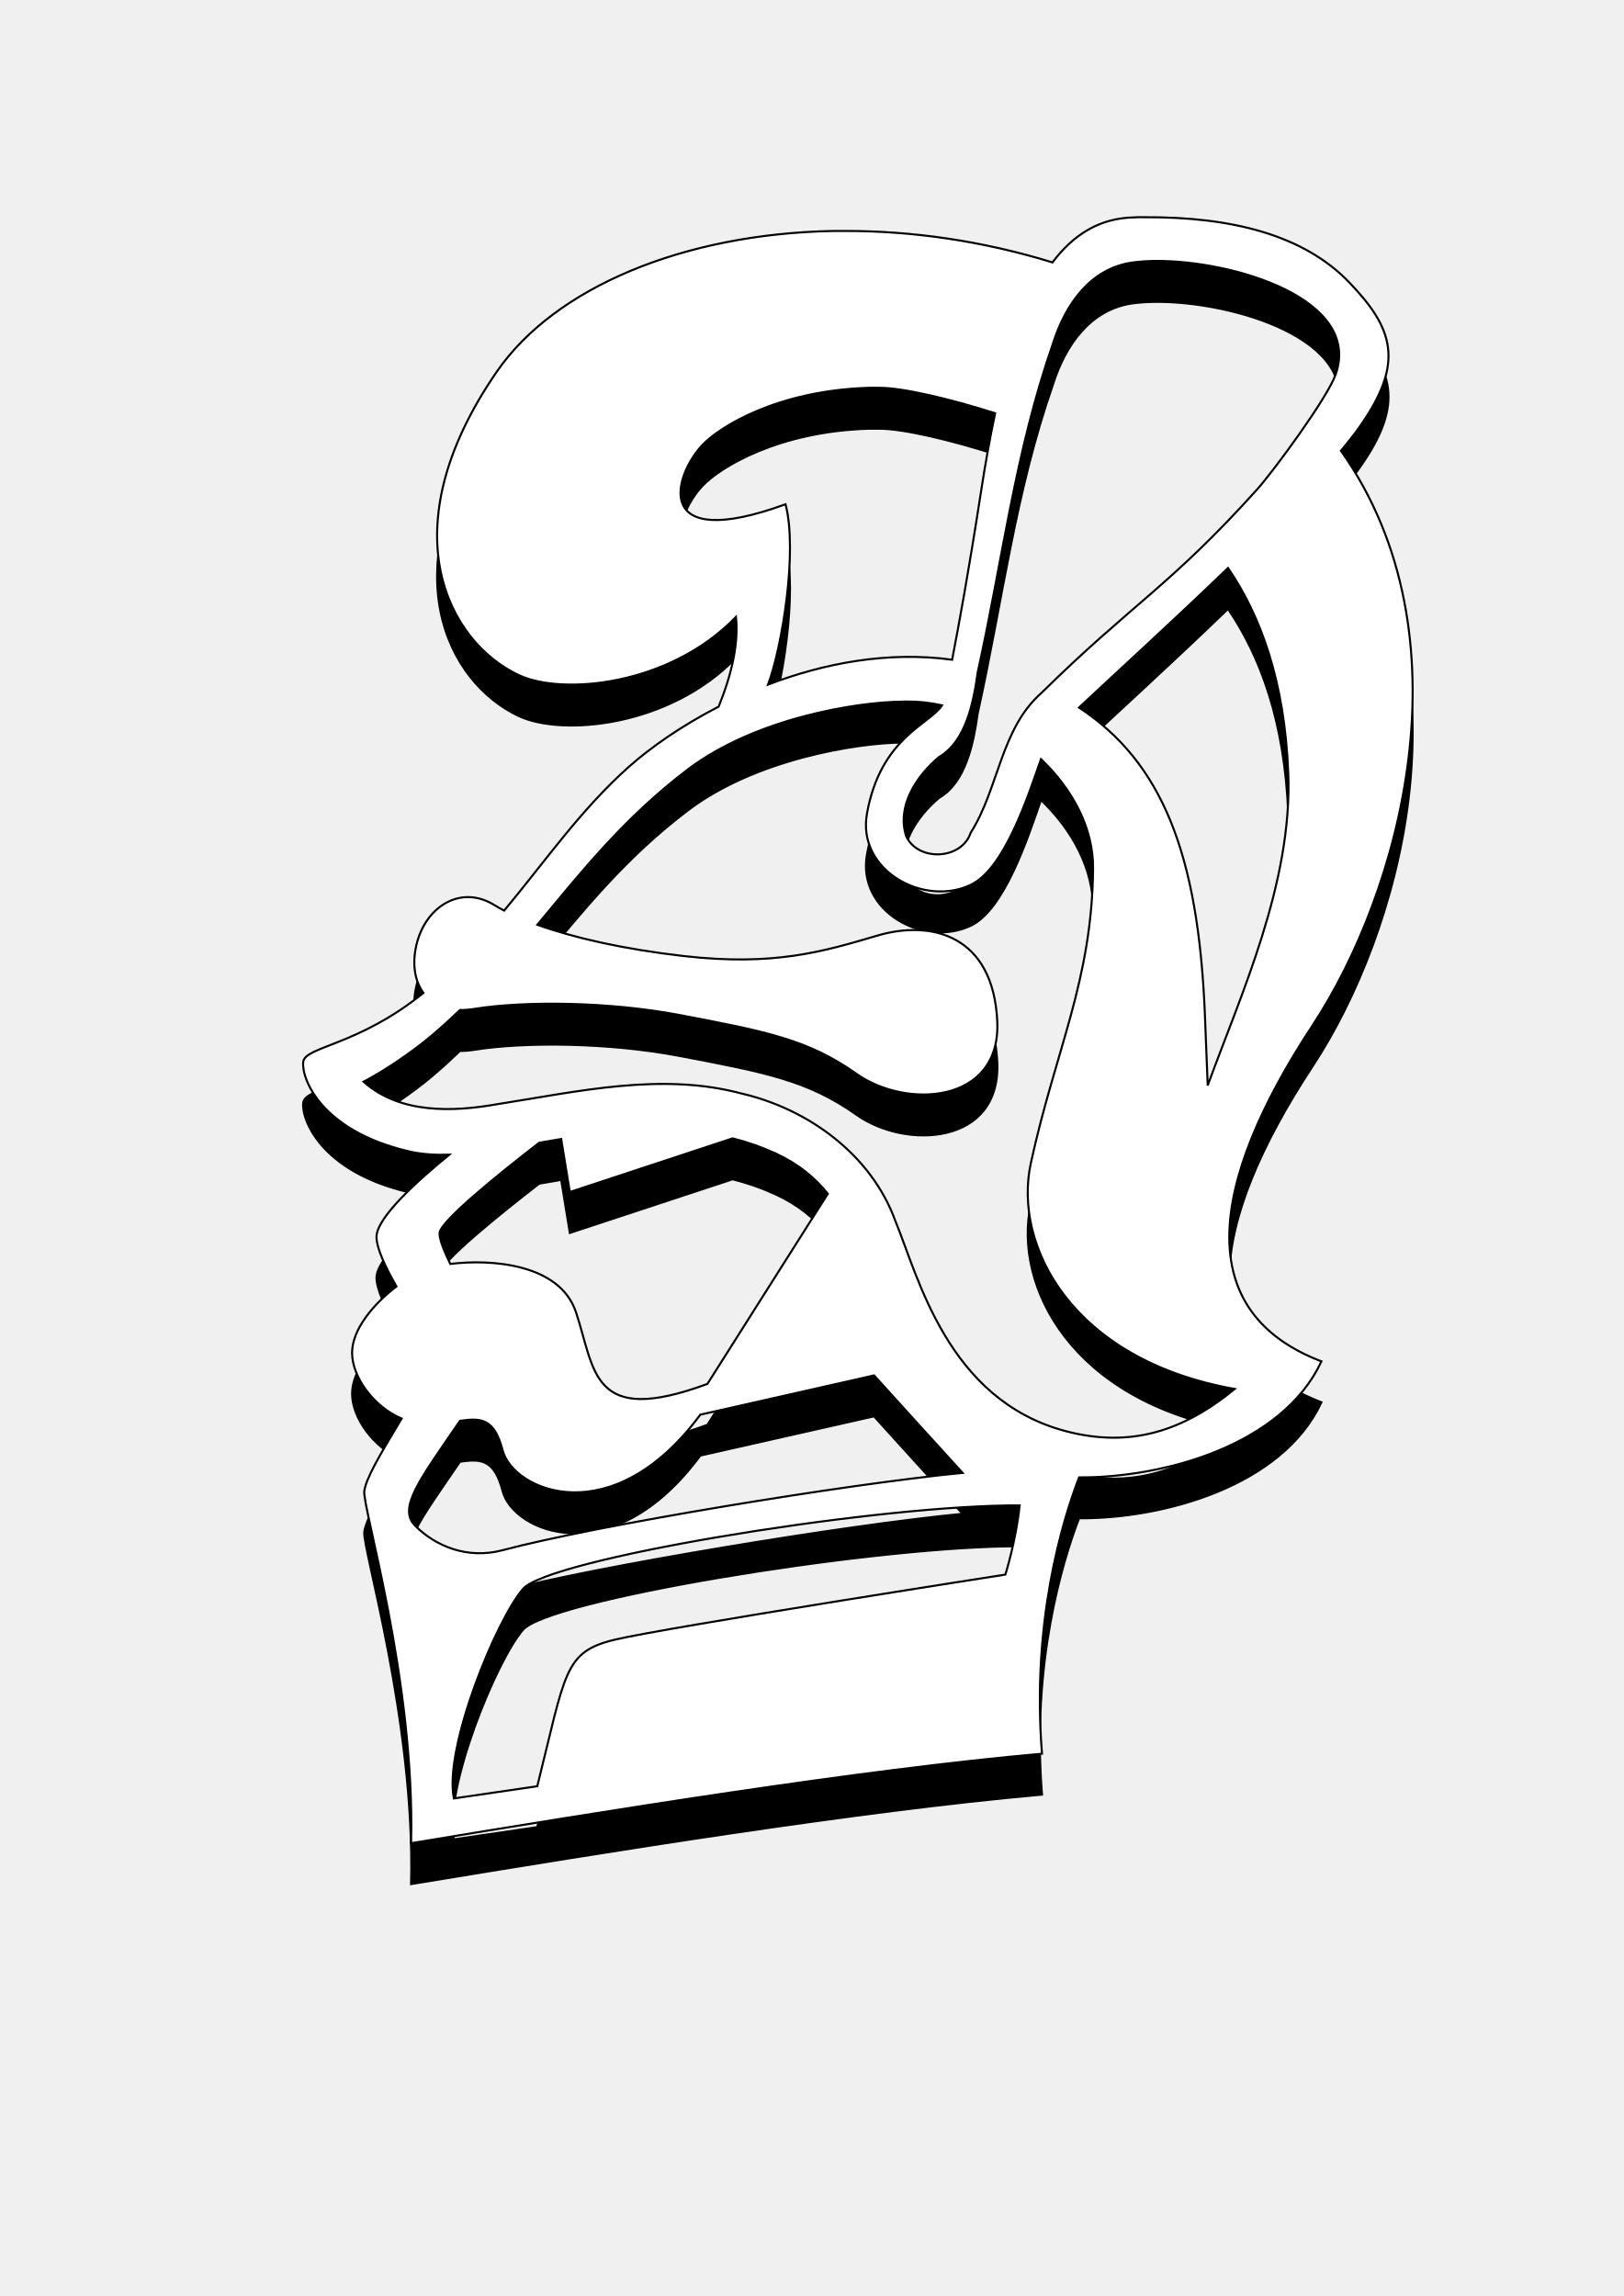
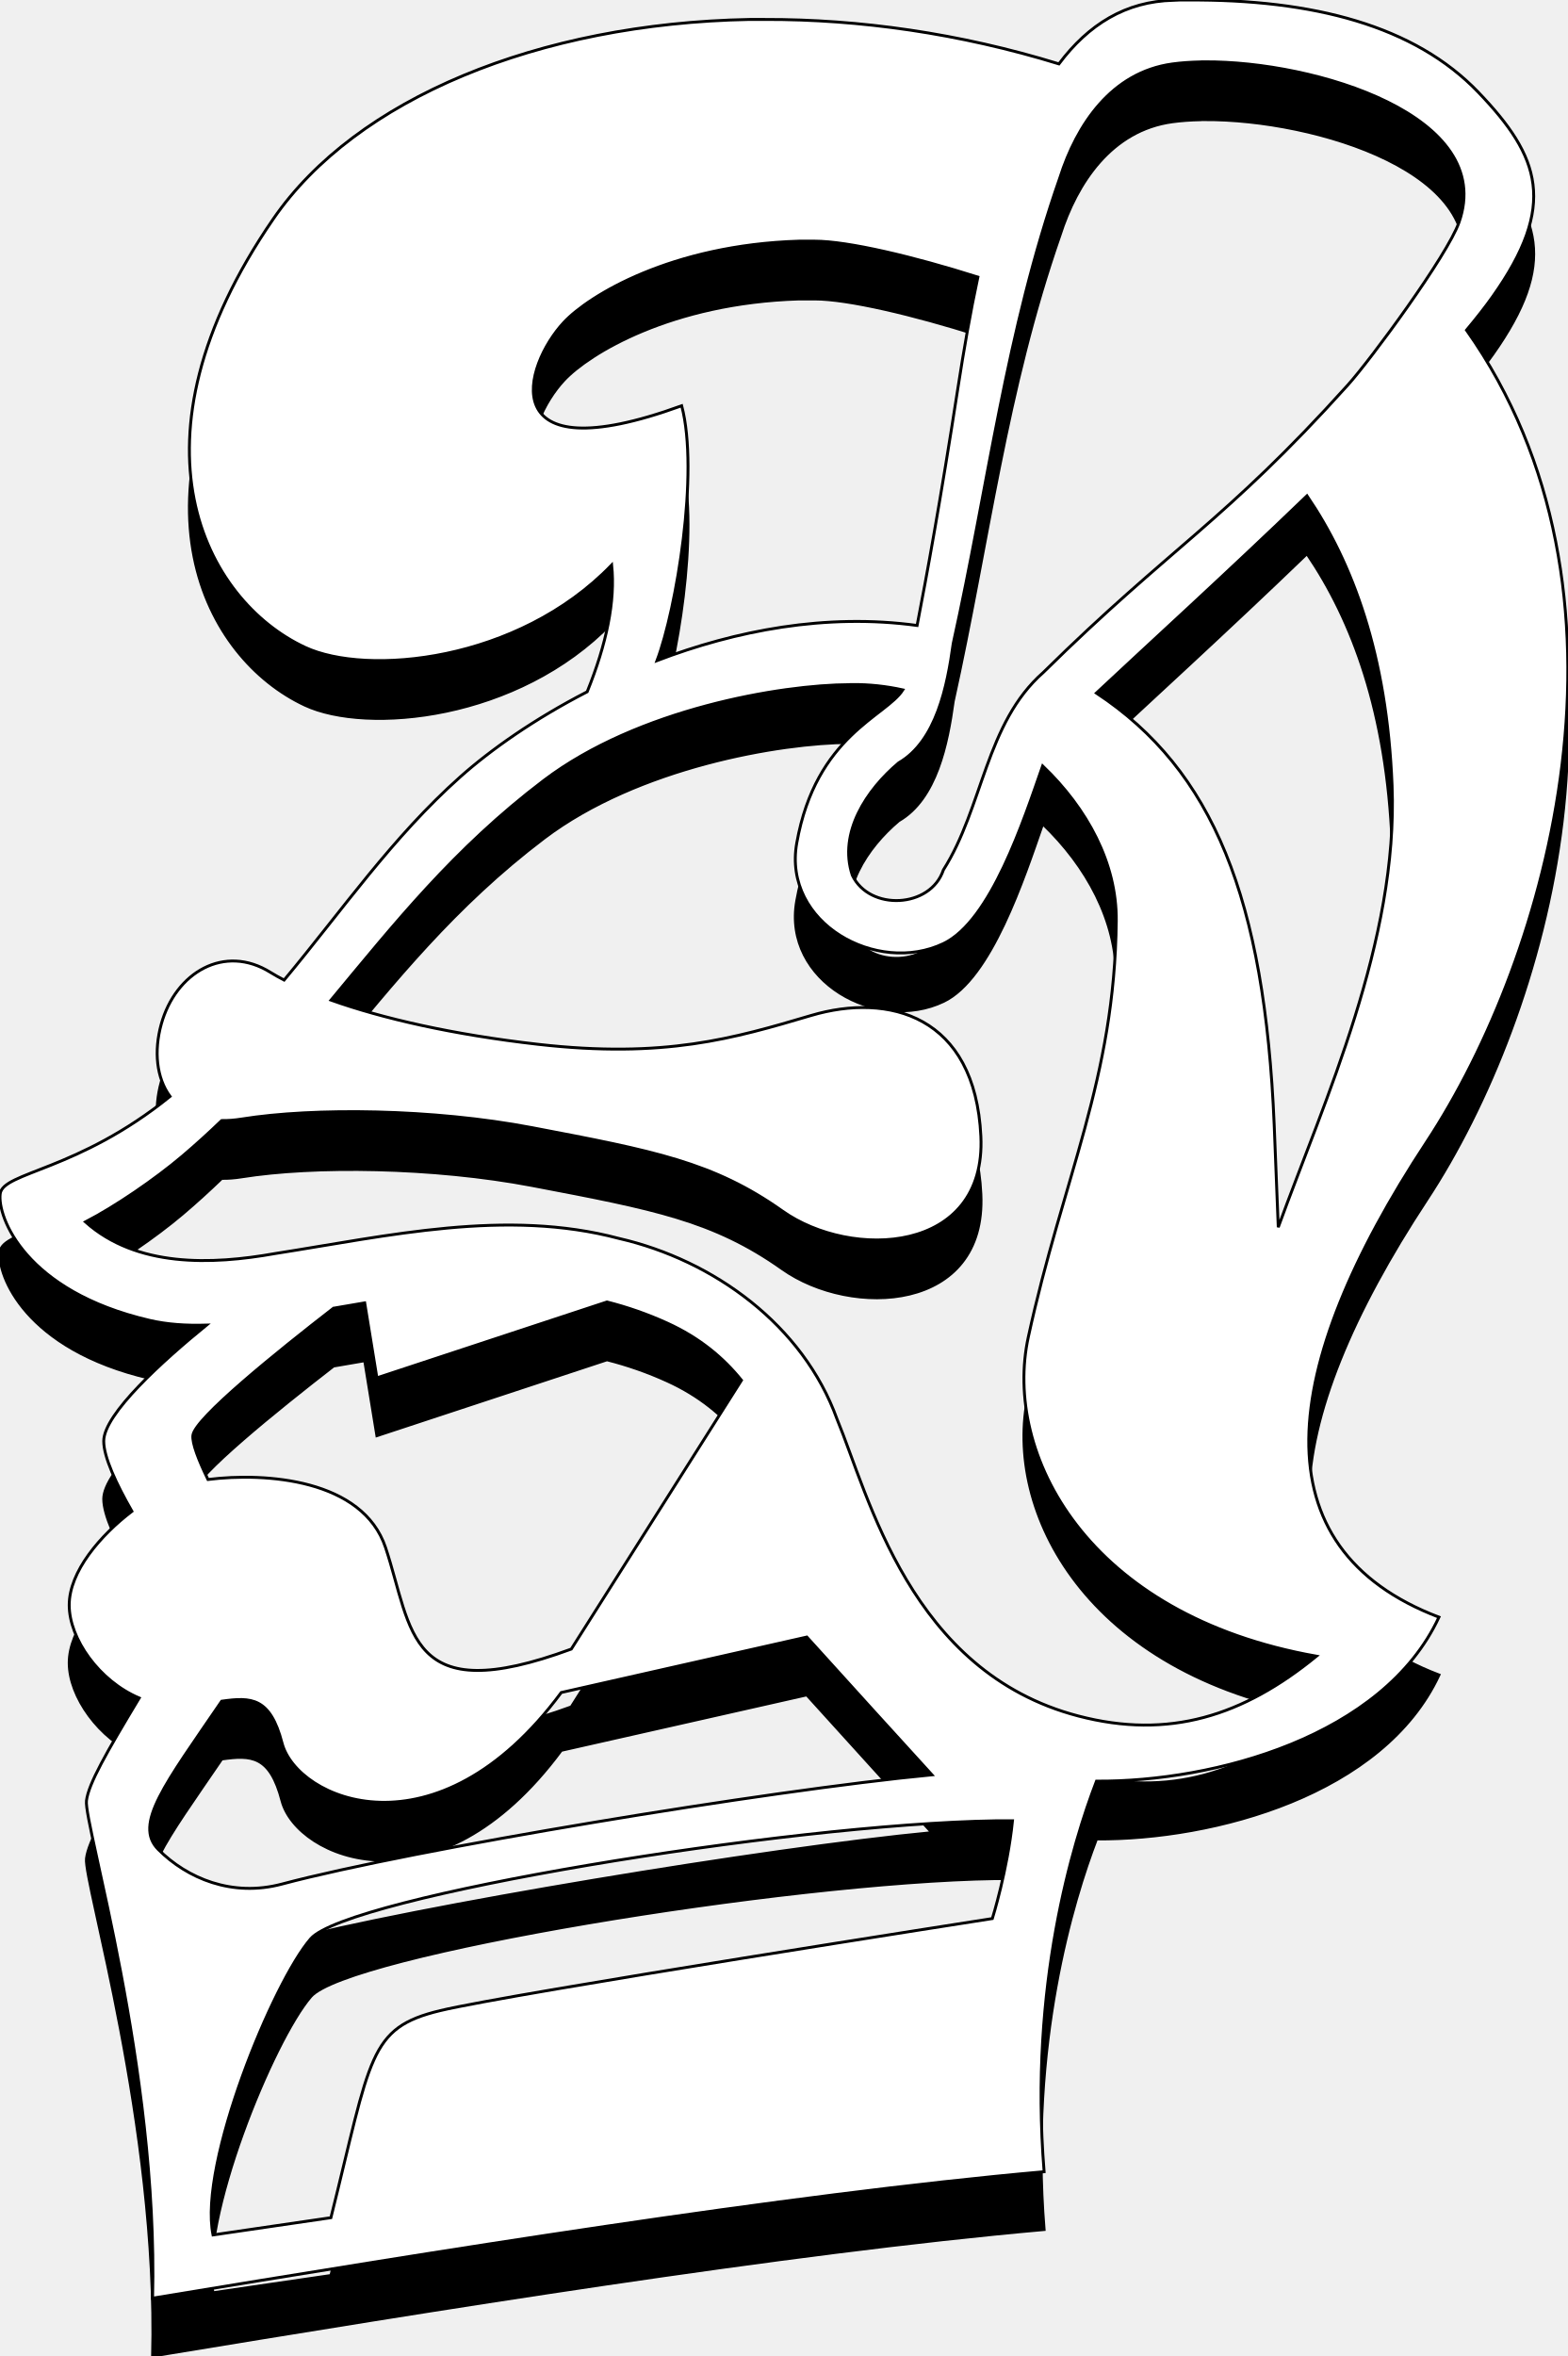
- <svg xmlns="http://www.w3.org/2000/svg" id="svg2" width="210mm" height="297mm" version="1.0">
-   <defs id="defs5" />
-   <g id="layer2">
-     <path style="fill:black;fill-opacity:1;fill-rule:evenodd;stroke:#000000;stroke-width:1px;stroke-linecap:butt;stroke-linejoin:miter;stroke-opacity:1;transform:translate(0px, 20px);" d="M 556.229,106.198 C 555.529,106.225 554.843,106.276 554.135,106.292 C 537.548,106.652 524.687,114.679 514.479,128.292 C 480.098,117.704 445.461,112.831 412.698,112.917 C 412.109,112.918 411.535,112.912 410.948,112.917 C 410.656,112.919 410.364,112.913 410.073,112.917 C 409.783,112.92 409.488,112.913 409.198,112.917 C 408.909,112.92 408.611,112.912 408.323,112.917 C 408.036,112.921 407.735,112.911 407.448,112.917 C 334.326,114.288 271.296,140.382 242.729,181.885 C 189.696,258.933 218.985,313.919 253.667,330.104 C 274.988,340.054 327.277,335.279 359.76,301.635 C 361.066,314.196 357.989,328.897 351.292,345.479 C 333.077,354.846 317.913,365.54 307.417,374.885 C 283.921,395.803 266.801,420.739 246.448,445.198 C 244.749,444.308 243.159,443.435 241.729,442.542 C 225.812,432.593 208.922,442.541 203.948,460.448 C 201.358,469.77 202.278,479.051 206.979,485.448 C 174.983,511.313 149.176,511.56 148.229,519.135 C 147.234,527.094 156.733,552.867 199.948,562.917 C 205.981,564.32 212.565,564.758 219.604,564.542 C 204.428,576.918 184.042,595.294 184.042,604.698 C 184.042,610.185 188.347,619.443 193.792,628.948 C 182.864,637.284 172.104,649.794 172.104,661.385 C 172.104,673.009 182.381,687.638 196.323,693.542 C 184.887,712.542 178.802,723.205 178.073,729.042 C 177.078,737 202.938,821.549 200.948,901.135 C 297.446,885.218 419.819,865.344 509.354,857.385 C 504.171,792.966 519.364,743.417 527.479,722.292 C 568.206,722.553 626.672,706.924 645.948,665.573 C 583.285,641.688 589.936,579.821 641.667,501.229 C 684.277,436.494 719.45,310.993 655.479,220.385 C 658.981,216.2 662.04,212.293 664.542,208.76 C 686.933,177.138 680.955,160.416 659.573,138.104 C 637.496,115.068 602.457,105.919 558.917,106.198 C 558.52,106.2 558.126,106.191 557.729,106.198 C 557.58,106.2 557.441,106.195 557.292,106.198 C 557.161,106.201 557.016,106.194 556.885,106.198 C 556.771,106.201 556.656,106.194 556.542,106.198 C 556.442,106.201 556.329,106.194 556.229,106.198 z M 563.823,127.573 C 563.854,127.57 563.885,127.575 563.917,127.573 C 563.948,127.572 564.011,127.573 564.042,127.573 C 564.045,127.573 564.067,127.573 564.073,127.573 C 564.111,127.573 564.156,127.574 564.198,127.573 C 564.422,127.566 564.66,127.574 564.885,127.573 C 602.934,127.317 665.876,146.173 652.885,183.104 C 648.855,194.563 622.447,230.465 614.385,239.417 C 571.685,286.829 553.152,295.324 509.073,338.792 C 489.118,356.331 488.254,385.459 474.51,407.104 C 470.107,420.377 448.961,421.401 443.01,408.948 C 438.115,394.179 448.069,379.309 459.042,370.073 C 472.106,362.529 475.894,343.418 477.917,328.76 C 490.133,273.696 496.135,221.141 514.823,167.635 C 520.674,149.276 532.707,131.213 553.667,128.323 C 556.67,127.909 559.98,127.672 563.542,127.604 C 563.635,127.602 563.729,127.582 563.823,127.573 z M 424.573,189.604 C 424.746,189.599 424.93,189.609 425.104,189.604 C 425.279,189.599 425.46,189.608 425.635,189.604 C 425.811,189.6 425.99,189.608 426.167,189.604 C 426.343,189.6 426.521,189.607 426.698,189.604 C 426.876,189.601 427.051,189.607 427.229,189.604 C 427.408,189.601 427.581,189.606 427.76,189.604 C 428.49,189.595 429.21,189.604 429.948,189.604 C 441.503,189.604 464.221,194.984 486.448,202.042 C 483.847,214.231 481.582,227.165 479.51,240.573 C 473.45,279.79 468.629,305.941 465.417,322.542 C 433.856,318.231 402.578,324.325 375.448,334.698 C 382.228,316.724 390.064,269.535 383.979,246.542 C 318.32,270.418 329.301,232.62 343.229,217.698 C 351.863,208.447 380.392,190.935 424.573,189.604 z M 600.292,277.698 C 616.019,300.816 627.935,332.556 629.729,377.854 C 631.865,431.781 606.407,486.556 590.354,530.698 C 589.873,519.234 589.458,507.382 588.948,495.26 C 585.658,417.127 567.934,372.671 527.448,345.917 C 544.083,330.321 572.795,304.208 600.292,277.698 z M 442.198,342.979 C 442.204,342.978 442.222,342.98 442.229,342.979 C 442.24,342.979 442.281,342.979 442.292,342.979 C 442.294,342.979 442.32,342.979 442.323,342.979 C 442.325,342.979 442.351,342.979 442.354,342.979 C 442.366,342.979 442.405,342.979 442.417,342.979 C 442.421,342.979 442.444,342.979 442.448,342.979 C 442.484,342.978 442.536,342.98 442.573,342.979 C 442.739,342.973 442.905,342.981 443.073,342.979 C 448.804,342.918 454.651,343.546 460.479,344.823 C 454.718,353.967 430.449,360.481 423.792,397.76 C 418.817,425.616 451.661,443.516 474.542,432.573 C 490.979,424.711 502.294,389.932 508.854,371.135 C 524.206,385.81 534.521,404.815 534.323,424.698 C 533.775,479.608 515.956,513.243 503.885,568.698 C 495.111,609.01 524.001,664.948 603.573,679.073 C 578.247,699.77 552.53,707.958 521.198,699.76 C 462.963,684.524 448.731,623.633 437.698,597.01 C 425.988,564.599 395.145,542.131 362.292,534.573 C 323.177,524.168 282.468,533.685 243.354,539.792 C 221.334,543.729 195.387,544.631 177.729,528.854 C 188.106,523.486 201.794,514.12 211.26,506.104 C 216.023,502.071 220.529,497.946 224.854,493.792 C 224.861,493.791 224.884,493.791 224.885,493.792 C 227.033,493.831 229.323,493.655 231.792,493.26 C 256.662,489.281 297.974,489.723 332.26,496.26 C 374.354,504.287 394.947,508.192 418.823,525.104 C 442.699,542.016 489.421,540.019 487.479,499.229 C 485.489,457.446 455.621,449.489 428.76,457.448 C 401.9,465.406 378.033,472.391 334.26,467.417 C 304.851,464.075 280.386,458.46 262.667,452.135 C 284.369,426.048 305.207,399.699 336.354,376.104 C 368.901,351.448 418.263,343.077 442.073,343.01 C 442.079,343.01 442.098,343.011 442.104,343.01 C 442.111,343.009 442.129,343.012 442.135,343.01 C 442.148,343.007 442.185,342.982 442.198,342.979 z M 358.135,556.542 C 365.126,558.314 372.11,560.721 379.042,563.885 C 390.128,568.946 398.312,575.759 404.667,583.635 L 345.792,676.604 C 288.754,697.624 291.046,670.025 281.542,641.51 C 273.653,617.844 240.101,615.446 220.104,617.948 C 216.834,611.193 214.585,605.4 214.885,602.698 C 215.538,596.822 244.024,573.825 263.542,558.698 C 263.549,558.698 263.571,558.698 263.573,558.698 C 267.106,558.085 270.694,557.45 274.323,556.854 L 278.542,582.792 L 358.135,556.542 z M 427.26,672.448 C 441.026,687.653 460.618,709.264 470.542,720.104 C 413.631,725.54 290.496,745.947 245.729,757.885 C 228.427,762.499 212.896,755.896 202.948,745.948 C 194.256,737.256 205.334,723.248 224.854,694.635 C 235.081,693.201 241.596,693.29 245.729,709.135 C 250.833,728.7 299.089,749.981 342.323,691.635 L 427.26,672.448 z M 492.51,736.01 C 492.795,736.006 493.072,736.014 493.354,736.01 C 493.637,736.007 493.917,736.013 494.198,736.01 C 495.63,735.995 497.052,736.005 498.417,736.01 C 496.676,753.171 491.448,769.823 491.448,769.823 C 491.448,769.823 325.319,795.698 300.448,801.667 C 275.577,807.636 276.563,817.581 262.635,873.292 L 221.854,879.26 C 216.88,854.39 242.734,791.714 255.667,776.792 C 268.248,762.275 419.933,737.136 492.51,736.01 z " id="path2280" />
-     <path style="fill:white;fill-opacity:1;fill-rule:evenodd;stroke:#000000;stroke-width:1px;stroke-linecap:butt;stroke-linejoin:miter;stroke-opacity:1" d="M 556.229,106.198 C 555.529,106.225 554.843,106.276 554.135,106.292 C 537.548,106.652 524.687,114.679 514.479,128.292 C 480.098,117.704 445.461,112.831 412.698,112.917 C 412.109,112.918 411.535,112.912 410.948,112.917 C 410.656,112.919 410.364,112.913 410.073,112.917 C 409.783,112.92 409.488,112.913 409.198,112.917 C 408.909,112.92 408.611,112.912 408.323,112.917 C 408.036,112.921 407.735,112.911 407.448,112.917 C 334.326,114.288 271.296,140.382 242.729,181.885 C 189.696,258.933 218.985,313.919 253.667,330.104 C 274.988,340.054 327.277,335.279 359.76,301.635 C 361.066,314.196 357.989,328.897 351.292,345.479 C 333.077,354.846 317.913,365.54 307.417,374.885 C 283.921,395.803 266.801,420.739 246.448,445.198 C 244.749,444.308 243.159,443.435 241.729,442.542 C 225.812,432.593 208.922,442.541 203.948,460.448 C 201.358,469.77 202.278,479.051 206.979,485.448 C 174.983,511.313 149.176,511.56 148.229,519.135 C 147.234,527.094 156.733,552.867 199.948,562.917 C 205.981,564.32 212.565,564.758 219.604,564.542 C 204.428,576.918 184.042,595.294 184.042,604.698 C 184.042,610.185 188.347,619.443 193.792,628.948 C 182.864,637.284 172.104,649.794 172.104,661.385 C 172.104,673.009 182.381,687.638 196.323,693.542 C 184.887,712.542 178.802,723.205 178.073,729.042 C 177.078,737 202.938,821.549 200.948,901.135 C 297.446,885.218 419.819,865.344 509.354,857.385 C 504.171,792.966 519.364,743.417 527.479,722.292 C 568.206,722.553 626.672,706.924 645.948,665.573 C 583.285,641.688 589.936,579.821 641.667,501.229 C 684.277,436.494 719.45,310.993 655.479,220.385 C 658.981,216.2 662.04,212.293 664.542,208.76 C 686.933,177.138 680.955,160.416 659.573,138.104 C 637.496,115.068 602.457,105.919 558.917,106.198 C 558.52,106.2 558.126,106.191 557.729,106.198 C 557.58,106.2 557.441,106.195 557.292,106.198 C 557.161,106.201 557.016,106.194 556.885,106.198 C 556.771,106.201 556.656,106.194 556.542,106.198 C 556.442,106.201 556.329,106.194 556.229,106.198 z M 563.823,127.573 C 563.854,127.57 563.885,127.575 563.917,127.573 C 563.948,127.572 564.011,127.573 564.042,127.573 C 564.045,127.573 564.067,127.573 564.073,127.573 C 564.111,127.573 564.156,127.574 564.198,127.573 C 564.422,127.566 564.66,127.574 564.885,127.573 C 602.934,127.317 665.876,146.173 652.885,183.104 C 648.855,194.563 622.447,230.465 614.385,239.417 C 571.685,286.829 553.152,295.324 509.073,338.792 C 489.118,356.331 488.254,385.459 474.51,407.104 C 470.107,420.377 448.961,421.401 443.01,408.948 C 438.115,394.179 448.069,379.309 459.042,370.073 C 472.106,362.529 475.894,343.418 477.917,328.76 C 490.133,273.696 496.135,221.141 514.823,167.635 C 520.674,149.276 532.707,131.213 553.667,128.323 C 556.67,127.909 559.98,127.672 563.542,127.604 C 563.635,127.602 563.729,127.582 563.823,127.573 z M 424.573,189.604 C 424.746,189.599 424.93,189.609 425.104,189.604 C 425.279,189.599 425.46,189.608 425.635,189.604 C 425.811,189.6 425.99,189.608 426.167,189.604 C 426.343,189.6 426.521,189.607 426.698,189.604 C 426.876,189.601 427.051,189.607 427.229,189.604 C 427.408,189.601 427.581,189.606 427.76,189.604 C 428.49,189.595 429.21,189.604 429.948,189.604 C 441.503,189.604 464.221,194.984 486.448,202.042 C 483.847,214.231 481.582,227.165 479.51,240.573 C 473.45,279.79 468.629,305.941 465.417,322.542 C 433.856,318.231 402.578,324.325 375.448,334.698 C 382.228,316.724 390.064,269.535 383.979,246.542 C 318.32,270.418 329.301,232.62 343.229,217.698 C 351.863,208.447 380.392,190.935 424.573,189.604 z M 600.292,277.698 C 616.019,300.816 627.935,332.556 629.729,377.854 C 631.865,431.781 606.407,486.556 590.354,530.698 C 589.873,519.234 589.458,507.382 588.948,495.26 C 585.658,417.127 567.934,372.671 527.448,345.917 C 544.083,330.321 572.795,304.208 600.292,277.698 z M 442.198,342.979 C 442.204,342.978 442.222,342.98 442.229,342.979 C 442.24,342.979 442.281,342.979 442.292,342.979 C 442.294,342.979 442.32,342.979 442.323,342.979 C 442.325,342.979 442.351,342.979 442.354,342.979 C 442.366,342.979 442.405,342.979 442.417,342.979 C 442.421,342.979 442.444,342.979 442.448,342.979 C 442.484,342.978 442.536,342.98 442.573,342.979 C 442.739,342.973 442.905,342.981 443.073,342.979 C 448.804,342.918 454.651,343.546 460.479,344.823 C 454.718,353.967 430.449,360.481 423.792,397.76 C 418.817,425.616 451.661,443.516 474.542,432.573 C 490.979,424.711 502.294,389.932 508.854,371.135 C 524.206,385.81 534.521,404.815 534.323,424.698 C 533.775,479.608 515.956,513.243 503.885,568.698 C 495.111,609.01 524.001,664.948 603.573,679.073 C 578.247,699.77 552.53,707.958 521.198,699.76 C 462.963,684.524 448.731,623.633 437.698,597.01 C 425.988,564.599 395.145,542.131 362.292,534.573 C 323.177,524.168 282.468,533.685 243.354,539.792 C 221.334,543.729 195.387,544.631 177.729,528.854 C 188.106,523.486 201.794,514.12 211.26,506.104 C 216.023,502.071 220.529,497.946 224.854,493.792 C 224.861,493.791 224.884,493.791 224.885,493.792 C 227.033,493.831 229.323,493.655 231.792,493.26 C 256.662,489.281 297.974,489.723 332.26,496.26 C 374.354,504.287 394.947,508.192 418.823,525.104 C 442.699,542.016 489.421,540.019 487.479,499.229 C 485.489,457.446 455.621,449.489 428.76,457.448 C 401.9,465.406 378.033,472.391 334.26,467.417 C 304.851,464.075 280.386,458.46 262.667,452.135 C 284.369,426.048 305.207,399.699 336.354,376.104 C 368.901,351.448 418.263,343.077 442.073,343.01 C 442.079,343.01 442.098,343.011 442.104,343.01 C 442.111,343.009 442.129,343.012 442.135,343.01 C 442.148,343.007 442.185,342.982 442.198,342.979 z M 358.135,556.542 C 365.126,558.314 372.11,560.721 379.042,563.885 C 390.128,568.946 398.312,575.759 404.667,583.635 L 345.792,676.604 C 288.754,697.624 291.046,670.025 281.542,641.51 C 273.653,617.844 240.101,615.446 220.104,617.948 C 216.834,611.193 214.585,605.4 214.885,602.698 C 215.538,596.822 244.024,573.825 263.542,558.698 C 263.549,558.698 263.571,558.698 263.573,558.698 C 267.106,558.085 270.694,557.45 274.323,556.854 L 278.542,582.792 L 358.135,556.542 z M 427.26,672.448 C 441.026,687.653 460.618,709.264 470.542,720.104 C 413.631,725.54 290.496,745.947 245.729,757.885 C 228.427,762.499 212.896,755.896 202.948,745.948 C 194.256,737.256 205.334,723.248 224.854,694.635 C 235.081,693.201 241.596,693.29 245.729,709.135 C 250.833,728.7 299.089,749.981 342.323,691.635 L 427.26,672.448 z M 492.51,736.01 C 492.795,736.006 493.072,736.014 493.354,736.01 C 493.637,736.007 493.917,736.013 494.198,736.01 C 495.63,735.995 497.052,736.005 498.417,736.01 C 496.676,753.171 491.448,769.823 491.448,769.823 C 491.448,769.823 325.319,795.698 300.448,801.667 C 275.577,807.636 276.563,817.581 262.635,873.292 L 221.854,879.26 C 216.88,854.39 242.734,791.714 255.667,776.792 C 268.248,762.275 419.933,737.136 492.51,736.01 z " id="path2280" />
+ <svg xmlns="http://www.w3.org/2000/svg" viewBox="558.564 51.567 542.369 814.944" width="542.369px" height="814.944px">
+   <g id="svg2">
+     <g id="layer2" transform="matrix(1, 0, 0, 1, 410.4032, -54.62442)">
+       <path style="fill:black;fill-opacity:1;fill-rule:evenodd;stroke:#000000;stroke-width:1px;stroke-linecap:butt;stroke-linejoin:miter;stroke-opacity:1;transform:translate(0px, 20px);" d="M 556.229,106.198 C 555.529,106.225 554.843,106.276 554.135,106.292 C 537.548,106.652 524.687,114.679 514.479,128.292 C 480.098,117.704 445.461,112.831 412.698,112.917 C 412.109,112.918 411.535,112.912 410.948,112.917 C 410.656,112.919 410.364,112.913 410.073,112.917 C 409.783,112.92 409.488,112.913 409.198,112.917 C 408.909,112.92 408.611,112.912 408.323,112.917 C 408.036,112.921 407.735,112.911 407.448,112.917 C 334.326,114.288 271.296,140.382 242.729,181.885 C 189.696,258.933 218.985,313.919 253.667,330.104 C 274.988,340.054 327.277,335.279 359.76,301.635 C 361.066,314.196 357.989,328.897 351.292,345.479 C 333.077,354.846 317.913,365.54 307.417,374.885 C 283.921,395.803 266.801,420.739 246.448,445.198 C 244.749,444.308 243.159,443.435 241.729,442.542 C 225.812,432.593 208.922,442.541 203.948,460.448 C 201.358,469.77 202.278,479.051 206.979,485.448 C 174.983,511.313 149.176,511.56 148.229,519.135 C 147.234,527.094 156.733,552.867 199.948,562.917 C 205.981,564.32 212.565,564.758 219.604,564.542 C 204.428,576.918 184.042,595.294 184.042,604.698 C 184.042,610.185 188.347,619.443 193.792,628.948 C 182.864,637.284 172.104,649.794 172.104,661.385 C 172.104,673.009 182.381,687.638 196.323,693.542 C 184.887,712.542 178.802,723.205 178.073,729.042 C 177.078,737 202.938,821.549 200.948,901.135 C 297.446,885.218 419.819,865.344 509.354,857.385 C 504.171,792.966 519.364,743.417 527.479,722.292 C 568.206,722.553 626.672,706.924 645.948,665.573 C 583.285,641.688 589.936,579.821 641.667,501.229 C 684.277,436.494 719.45,310.993 655.479,220.385 C 658.981,216.2 662.04,212.293 664.542,208.76 C 686.933,177.138 680.955,160.416 659.573,138.104 C 637.496,115.068 602.457,105.919 558.917,106.198 C 558.52,106.2 558.126,106.191 557.729,106.198 C 557.58,106.2 557.441,106.195 557.292,106.198 C 557.161,106.201 557.016,106.194 556.885,106.198 C 556.771,106.201 556.656,106.194 556.542,106.198 C 556.442,106.201 556.329,106.194 556.229,106.198 z M 563.823,127.573 C 563.854,127.57 563.885,127.575 563.917,127.573 C 563.948,127.572 564.011,127.573 564.042,127.573 C 564.045,127.573 564.067,127.573 564.073,127.573 C 564.111,127.573 564.156,127.574 564.198,127.573 C 564.422,127.566 564.66,127.574 564.885,127.573 C 602.934,127.317 665.876,146.173 652.885,183.104 C 648.855,194.563 622.447,230.465 614.385,239.417 C 571.685,286.829 553.152,295.324 509.073,338.792 C 489.118,356.331 488.254,385.459 474.51,407.104 C 470.107,420.377 448.961,421.401 443.01,408.948 C 438.115,394.179 448.069,379.309 459.042,370.073 C 472.106,362.529 475.894,343.418 477.917,328.76 C 490.133,273.696 496.135,221.141 514.823,167.635 C 520.674,149.276 532.707,131.213 553.667,128.323 C 556.67,127.909 559.98,127.672 563.542,127.604 C 563.635,127.602 563.729,127.582 563.823,127.573 z M 424.573,189.604 C 424.746,189.599 424.93,189.609 425.104,189.604 C 425.279,189.599 425.46,189.608 425.635,189.604 C 425.811,189.6 425.99,189.608 426.167,189.604 C 426.343,189.6 426.521,189.607 426.698,189.604 C 426.876,189.601 427.051,189.607 427.229,189.604 C 427.408,189.601 427.581,189.606 427.76,189.604 C 428.49,189.595 429.21,189.604 429.948,189.604 C 441.503,189.604 464.221,194.984 486.448,202.042 C 483.847,214.231 481.582,227.165 479.51,240.573 C 473.45,279.79 468.629,305.941 465.417,322.542 C 433.856,318.231 402.578,324.325 375.448,334.698 C 382.228,316.724 390.064,269.535 383.979,246.542 C 318.32,270.418 329.301,232.62 343.229,217.698 C 351.863,208.447 380.392,190.935 424.573,189.604 z M 600.292,277.698 C 616.019,300.816 627.935,332.556 629.729,377.854 C 631.865,431.781 606.407,486.556 590.354,530.698 C 589.873,519.234 589.458,507.382 588.948,495.26 C 585.658,417.127 567.934,372.671 527.448,345.917 C 544.083,330.321 572.795,304.208 600.292,277.698 z M 442.198,342.979 C 442.204,342.978 442.222,342.98 442.229,342.979 C 442.24,342.979 442.281,342.979 442.292,342.979 C 442.294,342.979 442.32,342.979 442.323,342.979 C 442.325,342.979 442.351,342.979 442.354,342.979 C 442.366,342.979 442.405,342.979 442.417,342.979 C 442.421,342.979 442.444,342.979 442.448,342.979 C 442.484,342.978 442.536,342.98 442.573,342.979 C 442.739,342.973 442.905,342.981 443.073,342.979 C 448.804,342.918 454.651,343.546 460.479,344.823 C 454.718,353.967 430.449,360.481 423.792,397.76 C 418.817,425.616 451.661,443.516 474.542,432.573 C 490.979,424.711 502.294,389.932 508.854,371.135 C 524.206,385.81 534.521,404.815 534.323,424.698 C 533.775,479.608 515.956,513.243 503.885,568.698 C 495.111,609.01 524.001,664.948 603.573,679.073 C 578.247,699.77 552.53,707.958 521.198,699.76 C 462.963,684.524 448.731,623.633 437.698,597.01 C 425.988,564.599 395.145,542.131 362.292,534.573 C 323.177,524.168 282.468,533.685 243.354,539.792 C 221.334,543.729 195.387,544.631 177.729,528.854 C 188.106,523.486 201.794,514.12 211.26,506.104 C 216.023,502.071 220.529,497.946 224.854,493.792 C 224.861,493.791 224.884,493.791 224.885,493.792 C 227.033,493.831 229.323,493.655 231.792,493.26 C 256.662,489.281 297.974,489.723 332.26,496.26 C 374.354,504.287 394.947,508.192 418.823,525.104 C 442.699,542.016 489.421,540.019 487.479,499.229 C 485.489,457.446 455.621,449.489 428.76,457.448 C 401.9,465.406 378.033,472.391 334.26,467.417 C 304.851,464.075 280.386,458.46 262.667,452.135 C 284.369,426.048 305.207,399.699 336.354,376.104 C 368.901,351.448 418.263,343.077 442.073,343.01 C 442.079,343.01 442.098,343.011 442.104,343.01 C 442.111,343.009 442.129,343.012 442.135,343.01 C 442.148,343.007 442.185,342.982 442.198,342.979 z M 358.135,556.542 C 365.126,558.314 372.11,560.721 379.042,563.885 C 390.128,568.946 398.312,575.759 404.667,583.635 L 345.792,676.604 C 288.754,697.624 291.046,670.025 281.542,641.51 C 273.653,617.844 240.101,615.446 220.104,617.948 C 216.834,611.193 214.585,605.4 214.885,602.698 C 215.538,596.822 244.024,573.825 263.542,558.698 C 263.549,558.698 263.571,558.698 263.573,558.698 C 267.106,558.085 270.694,557.45 274.323,556.854 L 278.542,582.792 L 358.135,556.542 z M 427.26,672.448 C 441.026,687.653 460.618,709.264 470.542,720.104 C 413.631,725.54 290.496,745.947 245.729,757.885 C 228.427,762.499 212.896,755.896 202.948,745.948 C 194.256,737.256 205.334,723.248 224.854,694.635 C 235.081,693.201 241.596,693.29 245.729,709.135 C 250.833,728.7 299.089,749.981 342.323,691.635 L 427.26,672.448 z M 492.51,736.01 C 492.795,736.006 493.072,736.014 493.354,736.01 C 493.637,736.007 493.917,736.013 494.198,736.01 C 495.63,735.995 497.052,736.005 498.417,736.01 C 496.676,753.171 491.448,769.823 491.448,769.823 C 491.448,769.823 325.319,795.698 300.448,801.667 C 275.577,807.636 276.563,817.581 262.635,873.292 L 221.854,879.26 C 216.88,854.39 242.734,791.714 255.667,776.792 C 268.248,762.275 419.933,737.136 492.51,736.01 z " id="path2280" />
+       <path style="fill:white;fill-opacity:1;fill-rule:evenodd;stroke:#000000;stroke-width:1px;stroke-linecap:butt;stroke-linejoin:miter;stroke-opacity:1" d="M 556.229,106.198 C 555.529,106.225 554.843,106.276 554.135,106.292 C 537.548,106.652 524.687,114.679 514.479,128.292 C 480.098,117.704 445.461,112.831 412.698,112.917 C 412.109,112.918 411.535,112.912 410.948,112.917 C 410.656,112.919 410.364,112.913 410.073,112.917 C 409.783,112.92 409.488,112.913 409.198,112.917 C 408.909,112.92 408.611,112.912 408.323,112.917 C 408.036,112.921 407.735,112.911 407.448,112.917 C 334.326,114.288 271.296,140.382 242.729,181.885 C 189.696,258.933 218.985,313.919 253.667,330.104 C 274.988,340.054 327.277,335.279 359.76,301.635 C 361.066,314.196 357.989,328.897 351.292,345.479 C 333.077,354.846 317.913,365.54 307.417,374.885 C 283.921,395.803 266.801,420.739 246.448,445.198 C 244.749,444.308 243.159,443.435 241.729,442.542 C 225.812,432.593 208.922,442.541 203.948,460.448 C 201.358,469.77 202.278,479.051 206.979,485.448 C 174.983,511.313 149.176,511.56 148.229,519.135 C 147.234,527.094 156.733,552.867 199.948,562.917 C 205.981,564.32 212.565,564.758 219.604,564.542 C 204.428,576.918 184.042,595.294 184.042,604.698 C 184.042,610.185 188.347,619.443 193.792,628.948 C 182.864,637.284 172.104,649.794 172.104,661.385 C 172.104,673.009 182.381,687.638 196.323,693.542 C 184.887,712.542 178.802,723.205 178.073,729.042 C 177.078,737 202.938,821.549 200.948,901.135 C 297.446,885.218 419.819,865.344 509.354,857.385 C 504.171,792.966 519.364,743.417 527.479,722.292 C 568.206,722.553 626.672,706.924 645.948,665.573 C 583.285,641.688 589.936,579.821 641.667,501.229 C 684.277,436.494 719.45,310.993 655.479,220.385 C 658.981,216.2 662.04,212.293 664.542,208.76 C 686.933,177.138 680.955,160.416 659.573,138.104 C 637.496,115.068 602.457,105.919 558.917,106.198 C 558.52,106.2 558.126,106.191 557.729,106.198 C 557.58,106.2 557.441,106.195 557.292,106.198 C 557.161,106.201 557.016,106.194 556.885,106.198 C 556.771,106.201 556.656,106.194 556.542,106.198 C 556.442,106.201 556.329,106.194 556.229,106.198 z M 563.823,127.573 C 563.854,127.57 563.885,127.575 563.917,127.573 C 563.948,127.572 564.011,127.573 564.042,127.573 C 564.045,127.573 564.067,127.573 564.073,127.573 C 564.111,127.573 564.156,127.574 564.198,127.573 C 564.422,127.566 564.66,127.574 564.885,127.573 C 602.934,127.317 665.876,146.173 652.885,183.104 C 648.855,194.563 622.447,230.465 614.385,239.417 C 571.685,286.829 553.152,295.324 509.073,338.792 C 489.118,356.331 488.254,385.459 474.51,407.104 C 470.107,420.377 448.961,421.401 443.01,408.948 C 438.115,394.179 448.069,379.309 459.042,370.073 C 472.106,362.529 475.894,343.418 477.917,328.76 C 490.133,273.696 496.135,221.141 514.823,167.635 C 520.674,149.276 532.707,131.213 553.667,128.323 C 556.67,127.909 559.98,127.672 563.542,127.604 C 563.635,127.602 563.729,127.582 563.823,127.573 z M 424.573,189.604 C 424.746,189.599 424.93,189.609 425.104,189.604 C 425.279,189.599 425.46,189.608 425.635,189.604 C 425.811,189.6 425.99,189.608 426.167,189.604 C 426.343,189.6 426.521,189.607 426.698,189.604 C 426.876,189.601 427.051,189.607 427.229,189.604 C 427.408,189.601 427.581,189.606 427.76,189.604 C 428.49,189.595 429.21,189.604 429.948,189.604 C 441.503,189.604 464.221,194.984 486.448,202.042 C 483.847,214.231 481.582,227.165 479.51,240.573 C 473.45,279.79 468.629,305.941 465.417,322.542 C 433.856,318.231 402.578,324.325 375.448,334.698 C 382.228,316.724 390.064,269.535 383.979,246.542 C 318.32,270.418 329.301,232.62 343.229,217.698 C 351.863,208.447 380.392,190.935 424.573,189.604 z M 600.292,277.698 C 616.019,300.816 627.935,332.556 629.729,377.854 C 631.865,431.781 606.407,486.556 590.354,530.698 C 589.873,519.234 589.458,507.382 588.948,495.26 C 585.658,417.127 567.934,372.671 527.448,345.917 C 544.083,330.321 572.795,304.208 600.292,277.698 z M 442.198,342.979 C 442.204,342.978 442.222,342.98 442.229,342.979 C 442.24,342.979 442.281,342.979 442.292,342.979 C 442.294,342.979 442.32,342.979 442.323,342.979 C 442.325,342.979 442.351,342.979 442.354,342.979 C 442.366,342.979 442.405,342.979 442.417,342.979 C 442.421,342.979 442.444,342.979 442.448,342.979 C 442.484,342.978 442.536,342.98 442.573,342.979 C 442.739,342.973 442.905,342.981 443.073,342.979 C 448.804,342.918 454.651,343.546 460.479,344.823 C 454.718,353.967 430.449,360.481 423.792,397.76 C 418.817,425.616 451.661,443.516 474.542,432.573 C 490.979,424.711 502.294,389.932 508.854,371.135 C 524.206,385.81 534.521,404.815 534.323,424.698 C 533.775,479.608 515.956,513.243 503.885,568.698 C 495.111,609.01 524.001,664.948 603.573,679.073 C 578.247,699.77 552.53,707.958 521.198,699.76 C 462.963,684.524 448.731,623.633 437.698,597.01 C 425.988,564.599 395.145,542.131 362.292,534.573 C 323.177,524.168 282.468,533.685 243.354,539.792 C 221.334,543.729 195.387,544.631 177.729,528.854 C 188.106,523.486 201.794,514.12 211.26,506.104 C 216.023,502.071 220.529,497.946 224.854,493.792 C 224.861,493.791 224.884,493.791 224.885,493.792 C 227.033,493.831 229.323,493.655 231.792,493.26 C 256.662,489.281 297.974,489.723 332.26,496.26 C 374.354,504.287 394.947,508.192 418.823,525.104 C 442.699,542.016 489.421,540.019 487.479,499.229 C 485.489,457.446 455.621,449.489 428.76,457.448 C 401.9,465.406 378.033,472.391 334.26,467.417 C 304.851,464.075 280.386,458.46 262.667,452.135 C 284.369,426.048 305.207,399.699 336.354,376.104 C 368.901,351.448 418.263,343.077 442.073,343.01 C 442.079,343.01 442.098,343.011 442.104,343.01 C 442.111,343.009 442.129,343.012 442.135,343.01 C 442.148,343.007 442.185,342.982 442.198,342.979 z M 358.135,556.542 C 365.126,558.314 372.11,560.721 379.042,563.885 C 390.128,568.946 398.312,575.759 404.667,583.635 L 345.792,676.604 C 288.754,697.624 291.046,670.025 281.542,641.51 C 273.653,617.844 240.101,615.446 220.104,617.948 C 216.834,611.193 214.585,605.4 214.885,602.698 C 215.538,596.822 244.024,573.825 263.542,558.698 C 263.549,558.698 263.571,558.698 263.573,558.698 C 267.106,558.085 270.694,557.45 274.323,556.854 L 278.542,582.792 L 358.135,556.542 z M 427.26,672.448 C 441.026,687.653 460.618,709.264 470.542,720.104 C 413.631,725.54 290.496,745.947 245.729,757.885 C 228.427,762.499 212.896,755.896 202.948,745.948 C 194.256,737.256 205.334,723.248 224.854,694.635 C 235.081,693.201 241.596,693.29 245.729,709.135 C 250.833,728.7 299.089,749.981 342.323,691.635 L 427.26,672.448 z M 492.51,736.01 C 492.795,736.006 493.072,736.014 493.354,736.01 C 493.637,736.007 493.917,736.013 494.198,736.01 C 495.63,735.995 497.052,736.005 498.417,736.01 C 496.676,753.171 491.448,769.823 491.448,769.823 C 491.448,769.823 325.319,795.698 300.448,801.667 C 275.577,807.636 276.563,817.581 262.635,873.292 L 221.854,879.26 C 216.88,854.39 242.734,791.714 255.667,776.792 C 268.248,762.275 419.933,737.136 492.51,736.01 z " id="path-2" />
+     </g>
  </g>
</svg>
